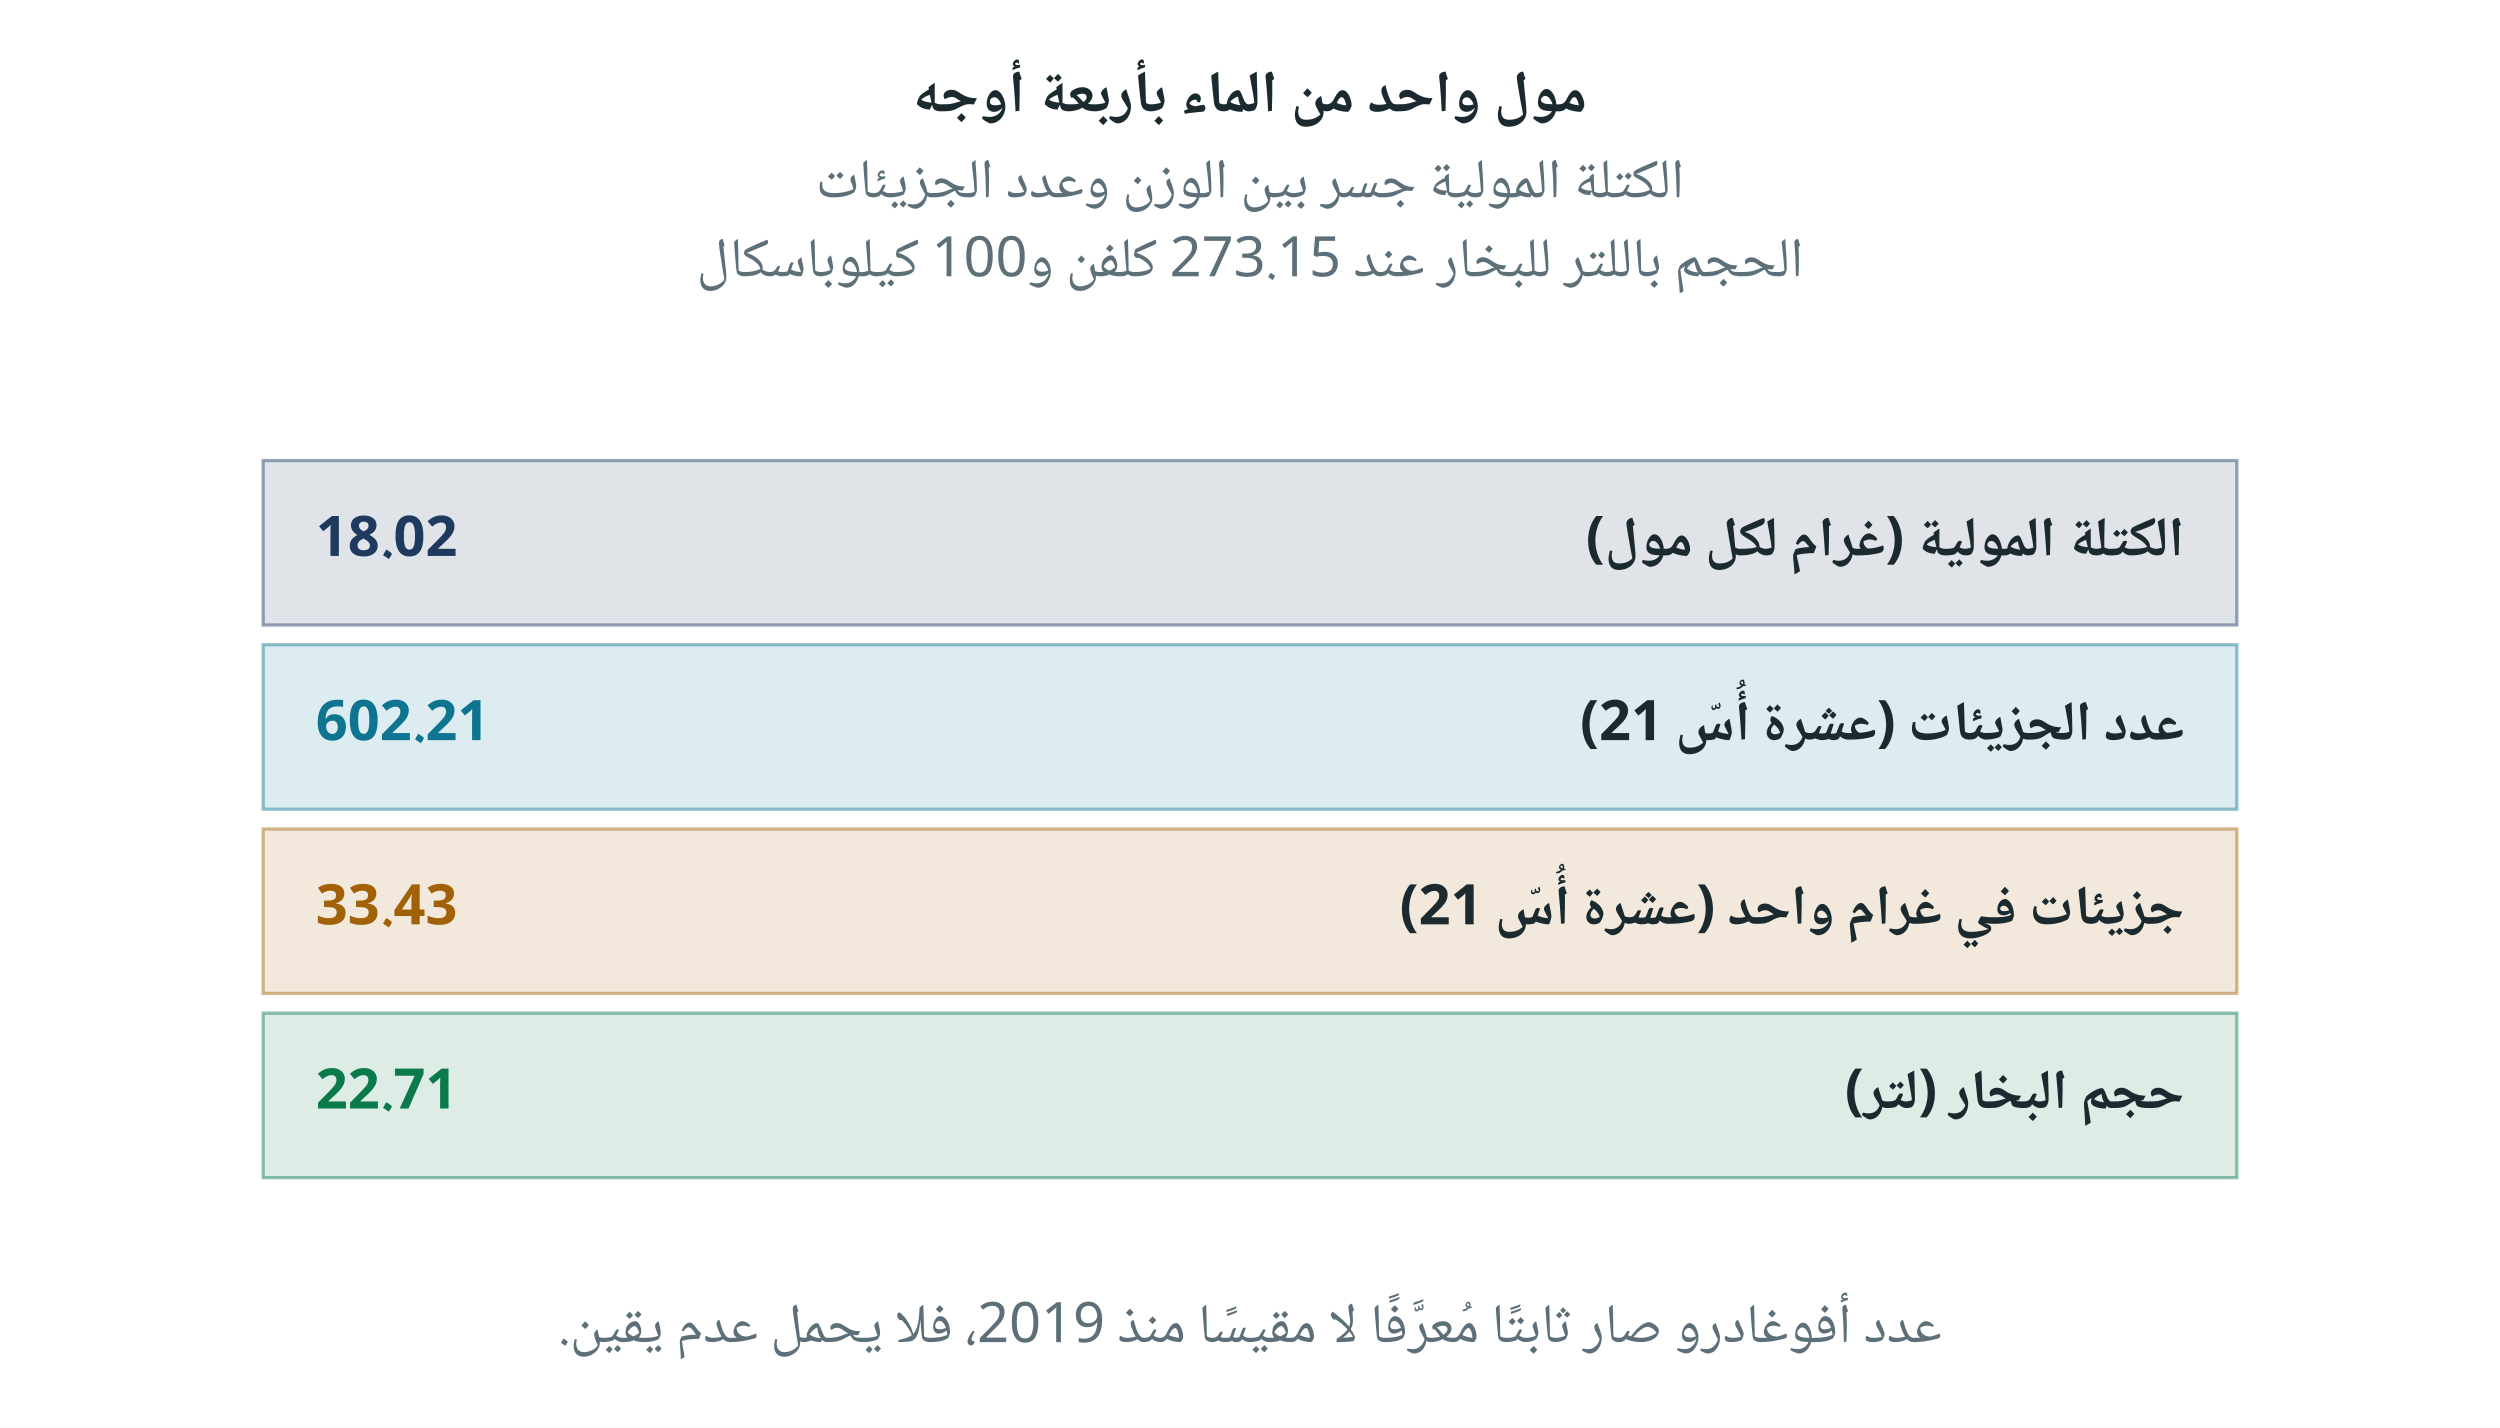
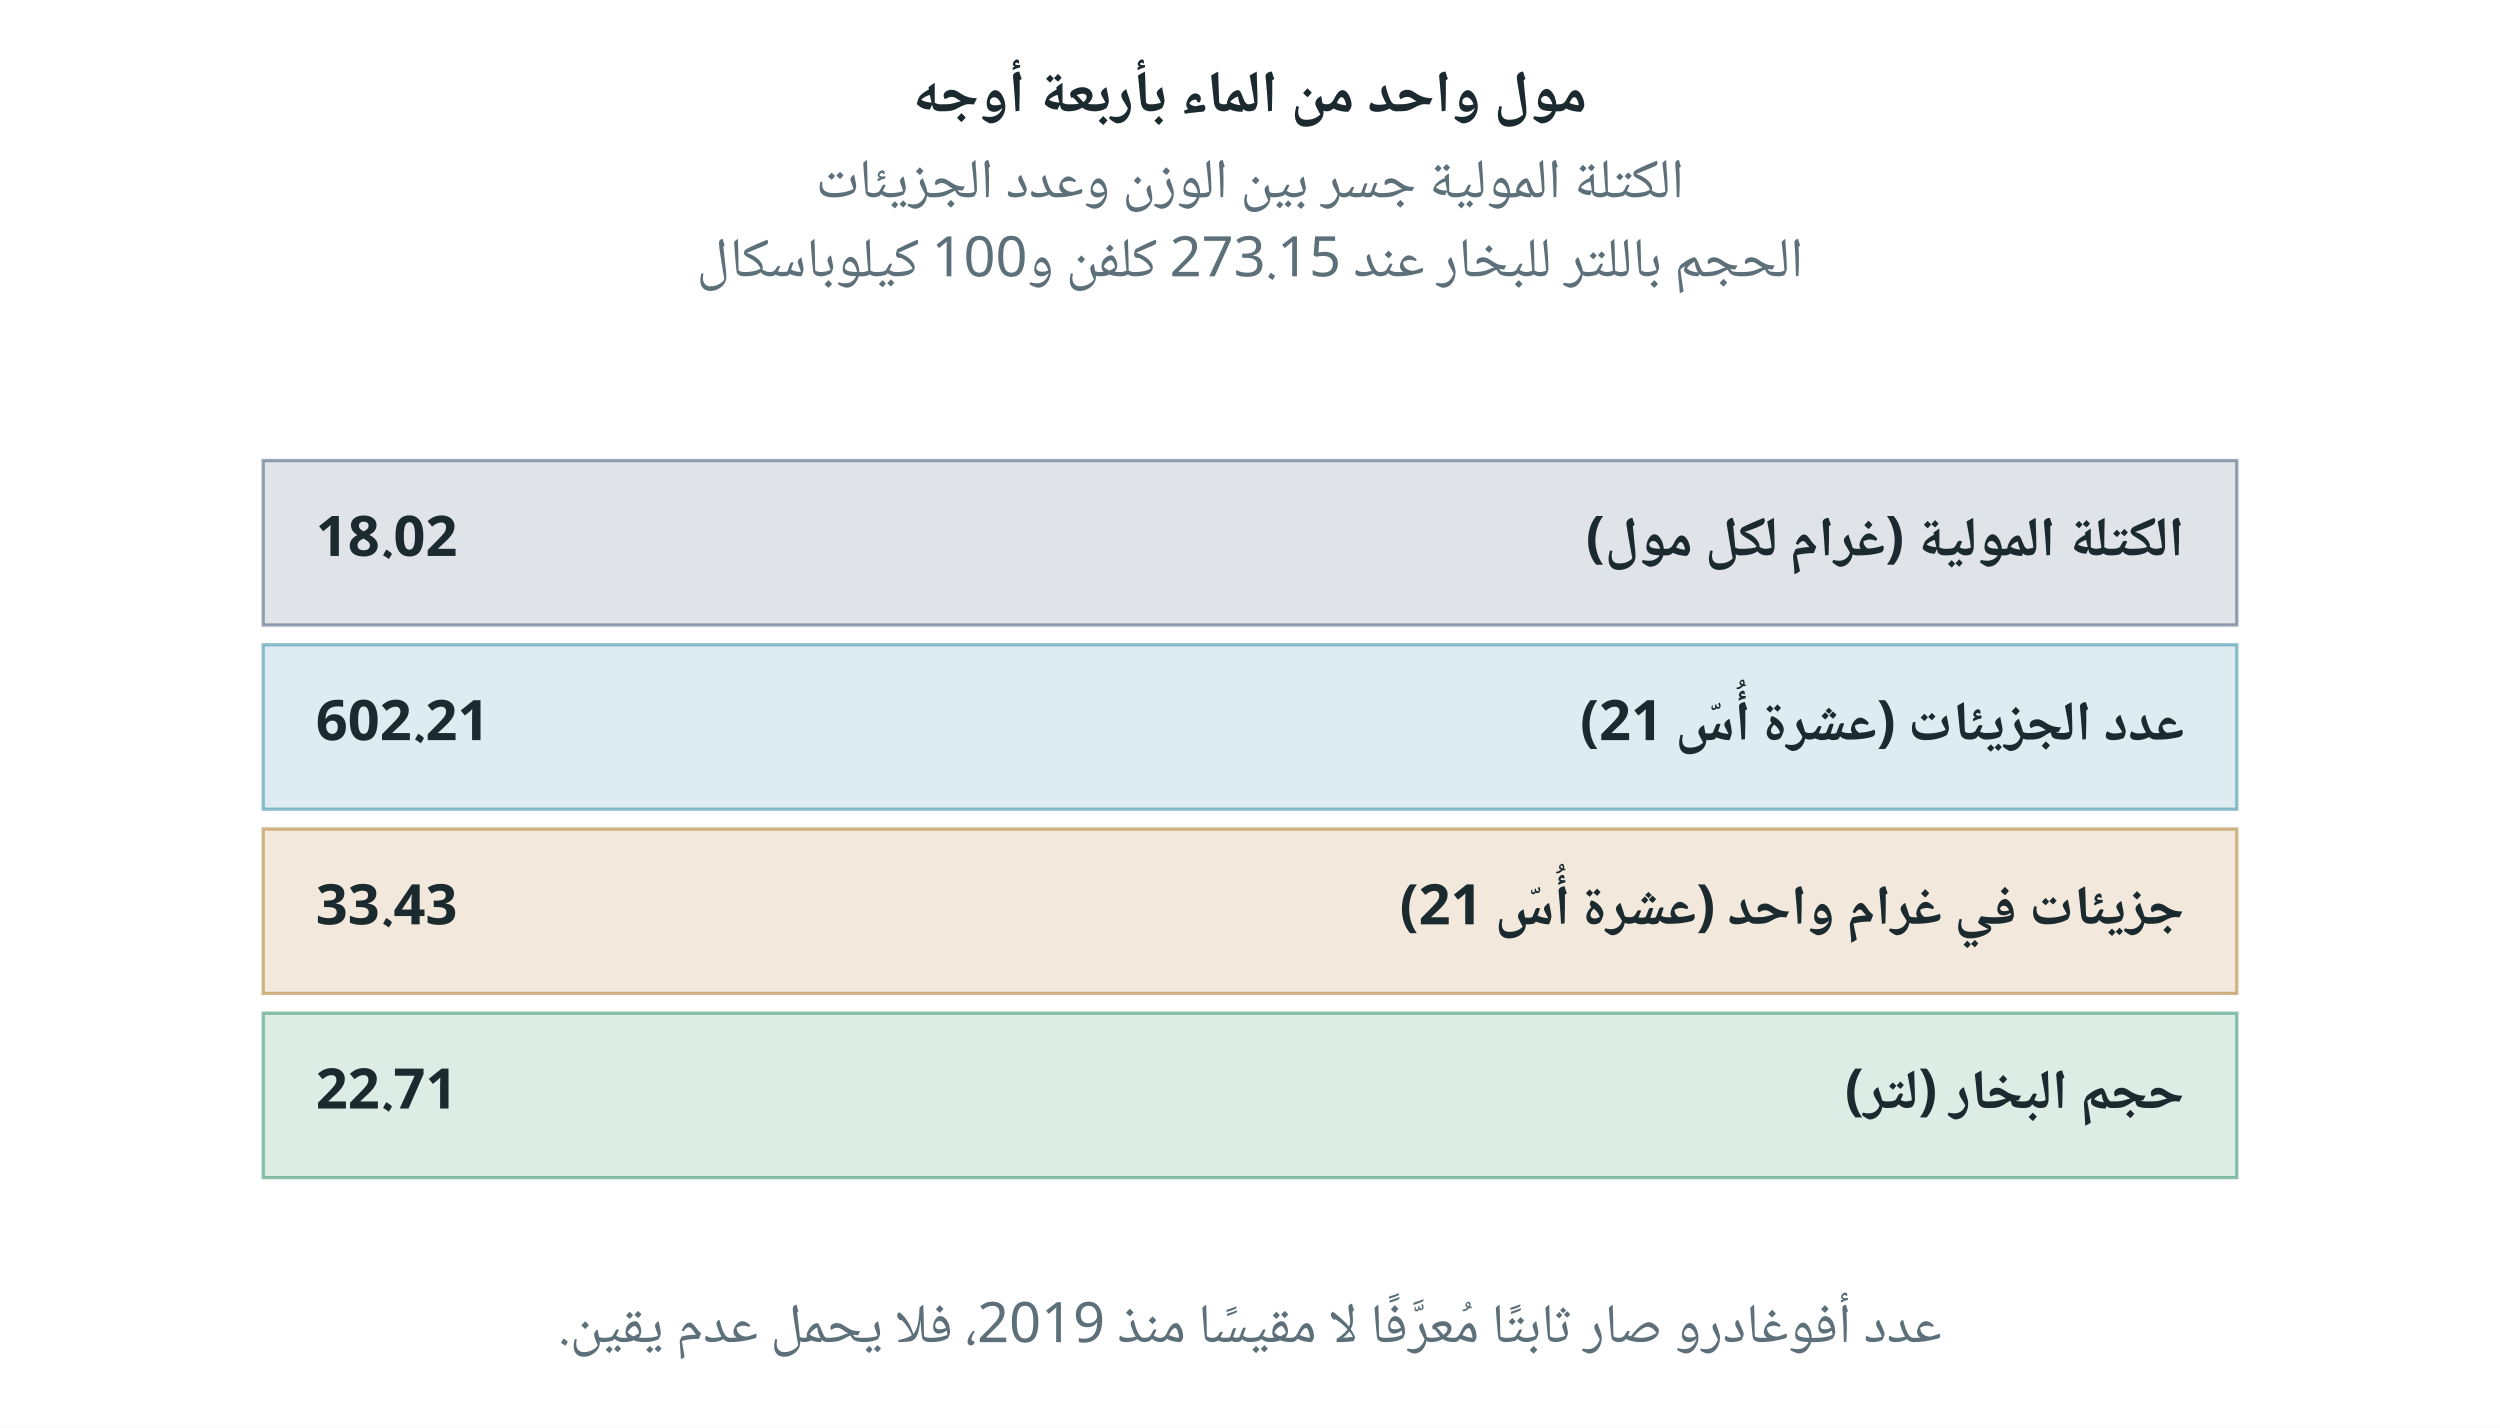
<svg xmlns="http://www.w3.org/2000/svg" width="760" height="434" viewBox="0 0 760 434" role="img" aria-labelledby="t">
  <rect width="760" height="434" fill="#ffffff" />
  <g font-family="'Segoe UI', 'Noto Naskh Arabic', system-ui, sans-serif" direction="rtl">
    <text x="380" y="34" font-size="18" font-weight="700" fill="#1b2a2f" text-anchor="middle">مول واحد من الماء بأربعة أوجه</text>
    <text x="380" y="60" font-size="17" font-weight="400" fill="#5d7079" text-anchor="middle">الكتلة المولية جسر بين الوزن وعدد الجزيئات</text>
    <text x="380" y="84" font-size="17" font-weight="400" fill="#5d7079" text-anchor="middle">الحجم باللتر للبخار عند 273.15 كلفن و100 كيلوباسكال</text>
    <rect x="80" y="140" width="600" height="50" fill="#1e3a5f" fill-opacity="0.14" stroke="#1e3a5f" stroke-opacity="0.45" />
    <text x="664" y="169" font-size="17" font-weight="700" fill="#1b2a2f" text-anchor="start">الكتلة المولية (غرام لكل مول)</text>
-     <text x="96" y="169" font-size="17" font-weight="600" fill="#1e3a5f" text-anchor="end">⁨18.02⁩</text>
+     <text x="96" y="169" font-size="17" font-weight="600" fill="#1b2a2f" text-anchor="start" direction="ltr">⁨18.02⁩</text>
    <rect x="80" y="196" width="600" height="50" fill="#0e7490" fill-opacity="0.14" stroke="#0e7490" stroke-opacity="0.45" />
    <text x="664" y="225" font-size="17" font-weight="700" fill="#1b2a2f" text-anchor="start">عدد الجزيئات (عشرة أُسّ 21)</text>
-     <text x="96" y="225" font-size="17" font-weight="600" fill="#0e7490" text-anchor="end">⁨602.21⁩</text>
+     <text x="96" y="225" font-size="17" font-weight="600" fill="#1b2a2f" text-anchor="start" direction="ltr">⁨602.21⁩</text>
    <rect x="80" y="252" width="600" height="50" fill="#a16207" fill-opacity="0.14" stroke="#a16207" stroke-opacity="0.45" />
    <text x="664" y="281" font-size="17" font-weight="700" fill="#1b2a2f" text-anchor="start">جزيئات في غرام واحد (عشرة أُسّ 21)</text>
-     <text x="96" y="281" font-size="17" font-weight="600" fill="#a16207" text-anchor="end">⁨33.43⁩</text>
+     <text x="96" y="281" font-size="17" font-weight="600" fill="#1b2a2f" text-anchor="start" direction="ltr">⁨33.43⁩</text>
    <rect x="80" y="308" width="600" height="50" fill="#0a7a4a" fill-opacity="0.14" stroke="#0a7a4a" stroke-opacity="0.45" />
    <text x="664" y="337" font-size="17" font-weight="700" fill="#1b2a2f" text-anchor="start">حجم البخار (لتر)</text>
-     <text x="96" y="337" font-size="17" font-weight="600" fill="#0a7a4a" text-anchor="end">⁨22.71⁩</text>
+     <text x="96" y="337" font-size="17" font-weight="600" fill="#1b2a2f" text-anchor="start" direction="ltr">⁨22.71⁩</text>
    <text x="380" y="408" font-size="17" font-weight="400" fill="#5d7079" text-anchor="middle">عدد أفوغادرو صار ثابتًا مُعرَّفًا لا مقيسًا منذ 2019، فلا يحمل عدم يقين.</text>
  </g>
</svg>
